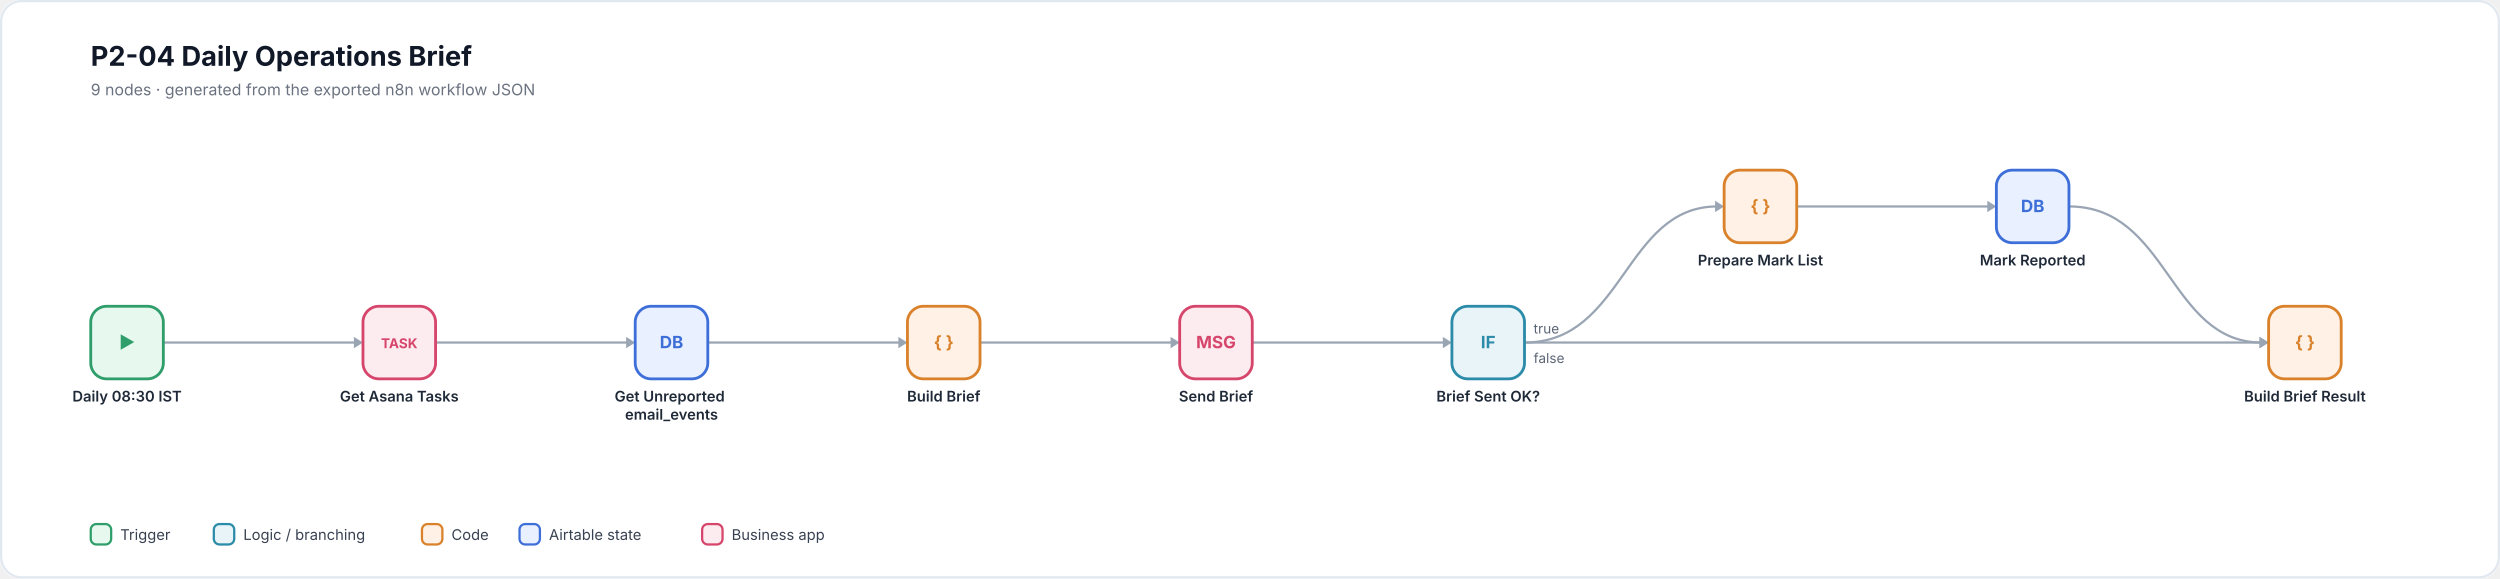
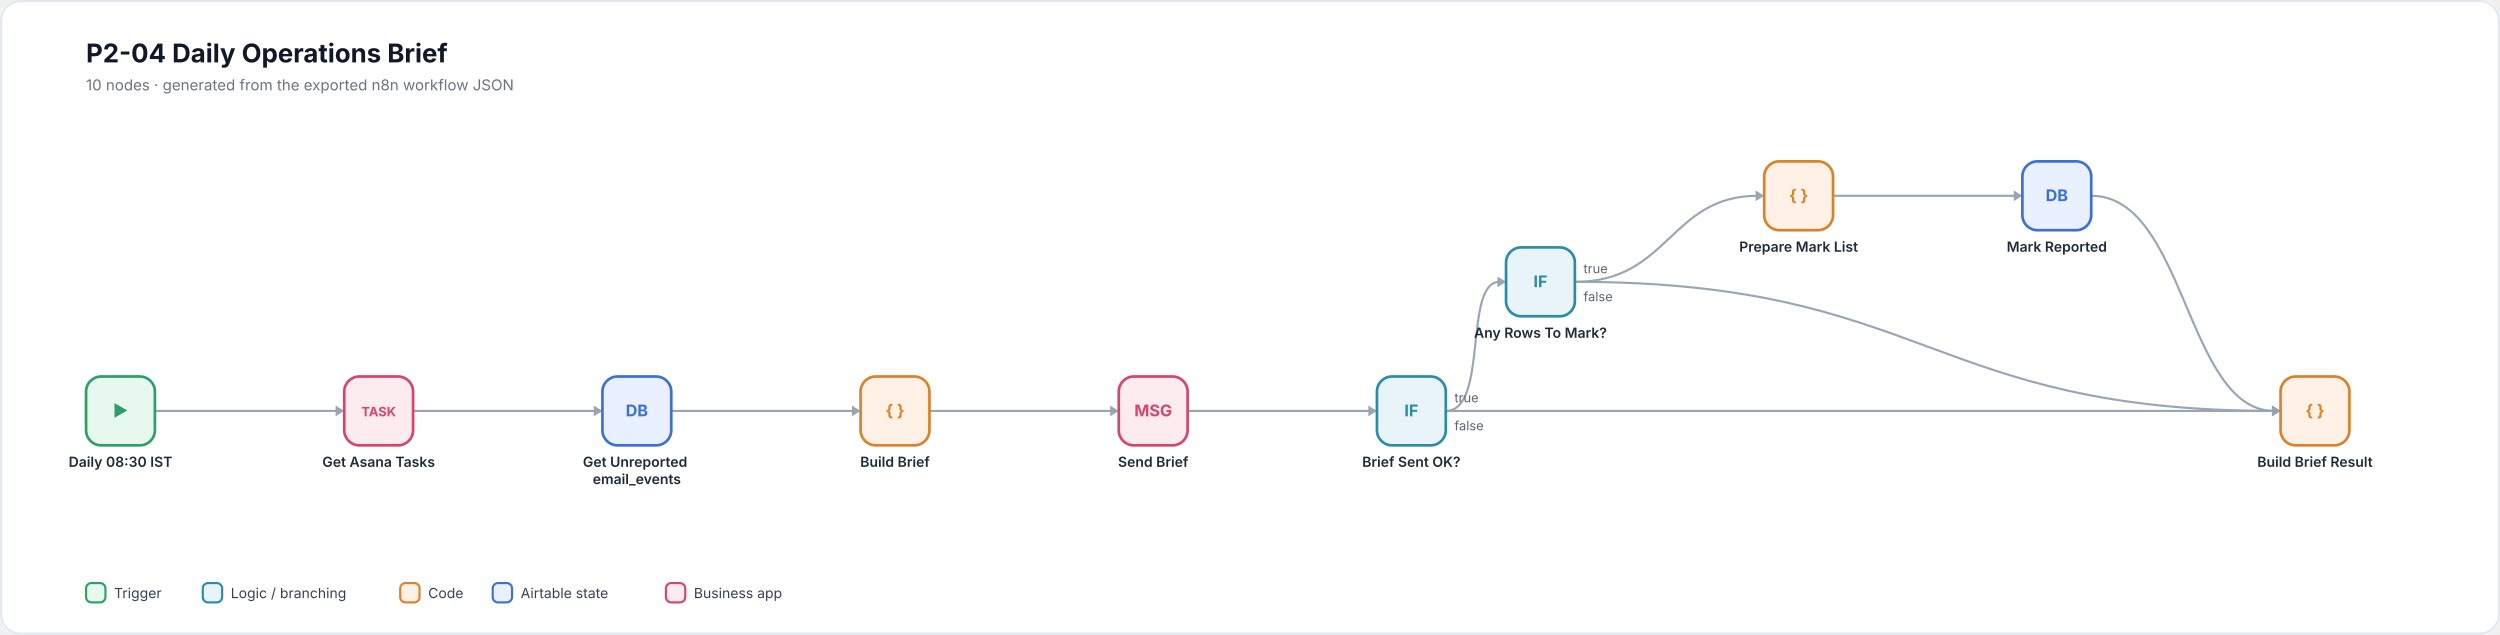
- <svg xmlns="http://www.w3.org/2000/svg" width="2204" height="510" viewBox="0 0 2204 510" font-family="Inter, -apple-system, Segoe UI, Helvetica, Arial, sans-serif">
-   <rect width="2204" height="510" rx="18" fill="#FFFFFF" />
-   <rect x="1" y="1" width="2202" height="508" rx="18" fill="none" stroke="#E2E8F0" stroke-width="2" />
+ <svg xmlns="http://www.w3.org/2000/svg" width="2324" height="590" viewBox="0 0 2324 590" font-family="Inter, -apple-system, Segoe UI, Helvetica, Arial, sans-serif">
+   <rect width="2324" height="590" rx="18" fill="#FFFFFF" />
+   <rect x="1" y="1" width="2322" height="588" rx="18" fill="none" stroke="#E2E8F0" stroke-width="2" />
  <text x="80" y="58" font-size="24" font-weight="700" fill="#111827">P2-04 Daily Operations Brief</text>
-   <text x="80" y="84" font-size="14" fill="#6B7280">9 nodes · generated from the exported n8n workflow JSON</text>
-   <path d="M144,302 C232,302 232,302 314,302" fill="none" stroke="#9AA5B4" stroke-width="2" />
-   <path d="M312,297 L320,302 L312,307 Z" fill="#9AA5B4" />
-   <path d="M384,302 C472,302 472,302 554,302" fill="none" stroke="#9AA5B4" stroke-width="2" />
-   <path d="M552,297 L560,302 L552,307 Z" fill="#9AA5B4" />
-   <path d="M624,302 C712,302 712,302 794,302" fill="none" stroke="#9AA5B4" stroke-width="2" />
-   <path d="M792,297 L800,302 L792,307 Z" fill="#9AA5B4" />
-   <path d="M864,302 C952,302 952,302 1034,302" fill="none" stroke="#9AA5B4" stroke-width="2" />
-   <path d="M1032,297 L1040,302 L1032,307 Z" fill="#9AA5B4" />
-   <path d="M1104,302 C1192,302 1192,302 1274,302" fill="none" stroke="#9AA5B4" stroke-width="2" />
-   <path d="M1272,297 L1280,302 L1272,307 Z" fill="#9AA5B4" />
-   <path d="M1344,302 C1432,302 1432,182 1514,182" fill="none" stroke="#9AA5B4" stroke-width="2" />
-   <path d="M1512,177 L1520,182 L1512,187 Z" fill="#9AA5B4" />
-   <text x="1352" y="294" font-size="12" fill="#5B6575">true</text>
-   <path d="M1344,302 C1672,302 1672,302 1994,302" fill="none" stroke="#9AA5B4" stroke-width="2" />
-   <path d="M1992,297 L2000,302 L1992,307 Z" fill="#9AA5B4" />
-   <text x="1352" y="320" font-size="12" fill="#5B6575">false</text>
-   <path d="M1584,182 C1672,182 1672,182 1754,182" fill="none" stroke="#9AA5B4" stroke-width="2" />
-   <path d="M1752,177 L1760,182 L1752,187 Z" fill="#9AA5B4" />
-   <path d="M1824,182 C1912,182 1912,302 1994,302" fill="none" stroke="#9AA5B4" stroke-width="2" />
-   <path d="M1992,297 L2000,302 L1992,307 Z" fill="#9AA5B4" />
+   <text x="80" y="84" font-size="14" fill="#6B7280">10 nodes · generated from the exported n8n workflow JSON</text>
+   <path d="M144,382 C232,382 232,382 314,382" fill="none" stroke="#9AA5B4" stroke-width="2" />
+   <path d="M312,377 L320,382 L312,387 Z" fill="#9AA5B4" />
+   <path d="M384,382 C472,382 472,382 554,382" fill="none" stroke="#9AA5B4" stroke-width="2" />
+   <path d="M552,377 L560,382 L552,387 Z" fill="#9AA5B4" />
+   <path d="M624,382 C712,382 712,382 794,382" fill="none" stroke="#9AA5B4" stroke-width="2" />
+   <path d="M792,377 L800,382 L792,387 Z" fill="#9AA5B4" />
+   <path d="M864,382 C952,382 952,382 1034,382" fill="none" stroke="#9AA5B4" stroke-width="2" />
+   <path d="M1032,377 L1040,382 L1032,387 Z" fill="#9AA5B4" />
+   <path d="M1104,382 C1192,382 1192,382 1274,382" fill="none" stroke="#9AA5B4" stroke-width="2" />
+   <path d="M1272,377 L1280,382 L1272,387 Z" fill="#9AA5B4" />
+   <path d="M1344,382 C1384,382 1360,262 1394,262" fill="none" stroke="#9AA5B4" stroke-width="2" />
+   <path d="M1392,257 L1400,262 L1392,267 Z" fill="#9AA5B4" />
+   <text x="1352" y="374" font-size="12" fill="#5B6575">true</text>
+   <path d="M1344,382 C1732,382 1732,382 2114,382" fill="none" stroke="#9AA5B4" stroke-width="2" />
+   <path d="M2112,377 L2120,382 L2112,387 Z" fill="#9AA5B4" />
+   <text x="1352" y="400" font-size="12" fill="#5B6575">false</text>
+   <path d="M1704,182 C1792,182 1792,182 1874,182" fill="none" stroke="#9AA5B4" stroke-width="2" />
+   <path d="M1872,177 L1880,182 L1872,187 Z" fill="#9AA5B4" />
+   <path d="M1944,182 C2032,182 2032,382 2114,382" fill="none" stroke="#9AA5B4" stroke-width="2" />
+   <path d="M2112,377 L2120,382 L2112,387 Z" fill="#9AA5B4" />
+   <path d="M1464,262 C1552,262 1552,182 1634,182" fill="none" stroke="#9AA5B4" stroke-width="2" />
+   <path d="M1632,177 L1640,182 L1632,187 Z" fill="#9AA5B4" />
+   <text x="1472" y="254" font-size="12" fill="#5B6575">true</text>
+   <path d="M1464,262 C1792,262 1792,382 2114,382" fill="none" stroke="#9AA5B4" stroke-width="2" />
+   <path d="M2112,377 L2120,382 L2112,387 Z" fill="#9AA5B4" />
+   <text x="1472" y="280" font-size="12" fill="#5B6575">false</text>
  <g>
-     <rect x="80" y="270" width="64" height="64" rx="14" fill="#E7F8EF" stroke="#2F9E6A" stroke-width="2.5" />
-     <text x="112" y="307" text-anchor="middle" font-size="15" font-weight="700" fill="#2F9E6A">▶</text>
-     <text x="112" y="354" text-anchor="middle" font-size="13" font-weight="600" fill="#1F2937">
+     <rect x="80" y="350" width="64" height="64" rx="14" fill="#E7F8EF" stroke="#2F9E6A" stroke-width="2.5" />
+     <text x="112" y="387" text-anchor="middle" font-size="15" font-weight="700" fill="#2F9E6A">▶</text>
+     <text x="112" y="434" text-anchor="middle" font-size="13" font-weight="600" fill="#1F2937">
      <tspan x="112" dy="0">Daily 08:30 IST</tspan>
    </text>
  </g>
  <g>
-     <rect x="320" y="270" width="64" height="64" rx="14" fill="#FDECEF" stroke="#D6456B" stroke-width="2.5" />
-     <text x="352" y="307" text-anchor="middle" font-size="12" font-weight="700" fill="#D6456B">TASK</text>
-     <text x="352" y="354" text-anchor="middle" font-size="13" font-weight="600" fill="#1F2937">
+     <rect x="320" y="350" width="64" height="64" rx="14" fill="#FDECEF" stroke="#D6456B" stroke-width="2.5" />
+     <text x="352" y="387" text-anchor="middle" font-size="12" font-weight="700" fill="#D6456B">TASK</text>
+     <text x="352" y="434" text-anchor="middle" font-size="13" font-weight="600" fill="#1F2937">
      <tspan x="352" dy="0">Get Asana Tasks</tspan>
    </text>
  </g>
  <g>
-     <rect x="560" y="270" width="64" height="64" rx="14" fill="#E9F0FF" stroke="#3E6FD8" stroke-width="2.5" />
-     <text x="592" y="307" text-anchor="middle" font-size="15" font-weight="700" fill="#3E6FD8">DB</text>
-     <text x="592" y="354" text-anchor="middle" font-size="13" font-weight="600" fill="#1F2937">
+     <rect x="560" y="350" width="64" height="64" rx="14" fill="#E9F0FF" stroke="#3E6FD8" stroke-width="2.5" />
+     <text x="592" y="387" text-anchor="middle" font-size="15" font-weight="700" fill="#3E6FD8">DB</text>
+     <text x="592" y="434" text-anchor="middle" font-size="13" font-weight="600" fill="#1F2937">
      <tspan x="592" dy="0">Get Unreported</tspan>
      <tspan x="592" dy="16">email_events</tspan>
    </text>
  </g>
  <g>
-     <rect x="800" y="270" width="64" height="64" rx="14" fill="#FFF1E6" stroke="#D9822B" stroke-width="2.5" />
-     <text x="832" y="307" text-anchor="middle" font-size="15" font-weight="700" fill="#D9822B">{ }</text>
-     <text x="832" y="354" text-anchor="middle" font-size="13" font-weight="600" fill="#1F2937">
+     <rect x="800" y="350" width="64" height="64" rx="14" fill="#FFF1E6" stroke="#D9822B" stroke-width="2.5" />
+     <text x="832" y="387" text-anchor="middle" font-size="15" font-weight="700" fill="#D9822B">{ }</text>
+     <text x="832" y="434" text-anchor="middle" font-size="13" font-weight="600" fill="#1F2937">
      <tspan x="832" dy="0">Build Brief</tspan>
    </text>
  </g>
  <g>
-     <rect x="1040" y="270" width="64" height="64" rx="14" fill="#FDECEF" stroke="#D6456B" stroke-width="2.5" />
-     <text x="1072" y="307" text-anchor="middle" font-size="15" font-weight="700" fill="#D6456B">MSG</text>
-     <text x="1072" y="354" text-anchor="middle" font-size="13" font-weight="600" fill="#1F2937">
+     <rect x="1040" y="350" width="64" height="64" rx="14" fill="#FDECEF" stroke="#D6456B" stroke-width="2.5" />
+     <text x="1072" y="387" text-anchor="middle" font-size="15" font-weight="700" fill="#D6456B">MSG</text>
+     <text x="1072" y="434" text-anchor="middle" font-size="13" font-weight="600" fill="#1F2937">
      <tspan x="1072" dy="0">Send Brief</tspan>
    </text>
  </g>
  <g>
-     <rect x="1280" y="270" width="64" height="64" rx="14" fill="#E8F4F8" stroke="#2B8BA8" stroke-width="2.5" />
-     <text x="1312" y="307" text-anchor="middle" font-size="15" font-weight="700" fill="#2B8BA8">IF</text>
-     <text x="1312" y="354" text-anchor="middle" font-size="13" font-weight="600" fill="#1F2937">
+     <rect x="1280" y="350" width="64" height="64" rx="14" fill="#E8F4F8" stroke="#2B8BA8" stroke-width="2.5" />
+     <text x="1312" y="387" text-anchor="middle" font-size="15" font-weight="700" fill="#2B8BA8">IF</text>
+     <text x="1312" y="434" text-anchor="middle" font-size="13" font-weight="600" fill="#1F2937">
      <tspan x="1312" dy="0">Brief Sent OK?</tspan>
    </text>
  </g>
  <g>
-     <rect x="1520" y="150" width="64" height="64" rx="14" fill="#FFF1E6" stroke="#D9822B" stroke-width="2.5" />
-     <text x="1552" y="187" text-anchor="middle" font-size="15" font-weight="700" fill="#D9822B">{ }</text>
-     <text x="1552" y="234" text-anchor="middle" font-size="13" font-weight="600" fill="#1F2937">
-       <tspan x="1552" dy="0">Prepare Mark List</tspan>
+     <rect x="1400" y="230" width="64" height="64" rx="14" fill="#E8F4F8" stroke="#2B8BA8" stroke-width="2.5" />
+     <text x="1432" y="267" text-anchor="middle" font-size="15" font-weight="700" fill="#2B8BA8">IF</text>
+     <text x="1432" y="314" text-anchor="middle" font-size="13" font-weight="600" fill="#1F2937">
+       <tspan x="1432" dy="0">Any Rows To Mark?</tspan>
    </text>
  </g>
  <g>
-     <rect x="1760" y="150" width="64" height="64" rx="14" fill="#E9F0FF" stroke="#3E6FD8" stroke-width="2.5" />
-     <text x="1792" y="187" text-anchor="middle" font-size="15" font-weight="700" fill="#3E6FD8">DB</text>
-     <text x="1792" y="234" text-anchor="middle" font-size="13" font-weight="600" fill="#1F2937">
-       <tspan x="1792" dy="0">Mark Reported</tspan>
+     <rect x="1640" y="150" width="64" height="64" rx="14" fill="#FFF1E6" stroke="#D9822B" stroke-width="2.5" />
+     <text x="1672" y="187" text-anchor="middle" font-size="15" font-weight="700" fill="#D9822B">{ }</text>
+     <text x="1672" y="234" text-anchor="middle" font-size="13" font-weight="600" fill="#1F2937">
+       <tspan x="1672" dy="0">Prepare Mark List</tspan>
    </text>
  </g>
  <g>
-     <rect x="2000" y="270" width="64" height="64" rx="14" fill="#FFF1E6" stroke="#D9822B" stroke-width="2.5" />
-     <text x="2032" y="307" text-anchor="middle" font-size="15" font-weight="700" fill="#D9822B">{ }</text>
-     <text x="2032" y="354" text-anchor="middle" font-size="13" font-weight="600" fill="#1F2937">
-       <tspan x="2032" dy="0">Build Brief Result</tspan>
+     <rect x="1880" y="150" width="64" height="64" rx="14" fill="#E9F0FF" stroke="#3E6FD8" stroke-width="2.5" />
+     <text x="1912" y="187" text-anchor="middle" font-size="15" font-weight="700" fill="#3E6FD8">DB</text>
+     <text x="1912" y="234" text-anchor="middle" font-size="13" font-weight="600" fill="#1F2937">
+       <tspan x="1912" dy="0">Mark Reported</tspan>
    </text>
  </g>
-   <rect x="80" y="462" width="18" height="18" rx="5" fill="#E7F8EF" stroke="#2F9E6A" stroke-width="2" />
-   <text x="106" y="476" font-size="13" fill="#374151">Trigger</text>
-   <rect x="188.5" y="462" width="18" height="18" rx="5" fill="#E8F4F8" stroke="#2B8BA8" stroke-width="2" />
-   <text x="214.5" y="476" font-size="13" fill="#374151">Logic / branching</text>
-   <rect x="372" y="462" width="18" height="18" rx="5" fill="#FFF1E6" stroke="#D9822B" stroke-width="2" />
-   <text x="398" y="476" font-size="13" fill="#374151">Code</text>
-   <rect x="458" y="462" width="18" height="18" rx="5" fill="#E9F0FF" stroke="#3E6FD8" stroke-width="2" />
-   <text x="484" y="476" font-size="13" fill="#374151">Airtable state</text>
-   <rect x="619" y="462" width="18" height="18" rx="5" fill="#FDECEF" stroke="#D6456B" stroke-width="2" />
-   <text x="645" y="476" font-size="13" fill="#374151">Business app</text>
+   <g>
+     <rect x="2120" y="350" width="64" height="64" rx="14" fill="#FFF1E6" stroke="#D9822B" stroke-width="2.5" />
+     <text x="2152" y="387" text-anchor="middle" font-size="15" font-weight="700" fill="#D9822B">{ }</text>
+     <text x="2152" y="434" text-anchor="middle" font-size="13" font-weight="600" fill="#1F2937">
+       <tspan x="2152" dy="0">Build Brief Result</tspan>
+     </text>
+   </g>
+   <rect x="80" y="542" width="18" height="18" rx="5" fill="#E7F8EF" stroke="#2F9E6A" stroke-width="2" />
+   <text x="106" y="556" font-size="13" fill="#374151">Trigger</text>
+   <rect x="188.5" y="542" width="18" height="18" rx="5" fill="#E8F4F8" stroke="#2B8BA8" stroke-width="2" />
+   <text x="214.5" y="556" font-size="13" fill="#374151">Logic / branching</text>
+   <rect x="372" y="542" width="18" height="18" rx="5" fill="#FFF1E6" stroke="#D9822B" stroke-width="2" />
+   <text x="398" y="556" font-size="13" fill="#374151">Code</text>
+   <rect x="458" y="542" width="18" height="18" rx="5" fill="#E9F0FF" stroke="#3E6FD8" stroke-width="2" />
+   <text x="484" y="556" font-size="13" fill="#374151">Airtable state</text>
+   <rect x="619" y="542" width="18" height="18" rx="5" fill="#FDECEF" stroke="#D6456B" stroke-width="2" />
+   <text x="645" y="556" font-size="13" fill="#374151">Business app</text>
</svg>
